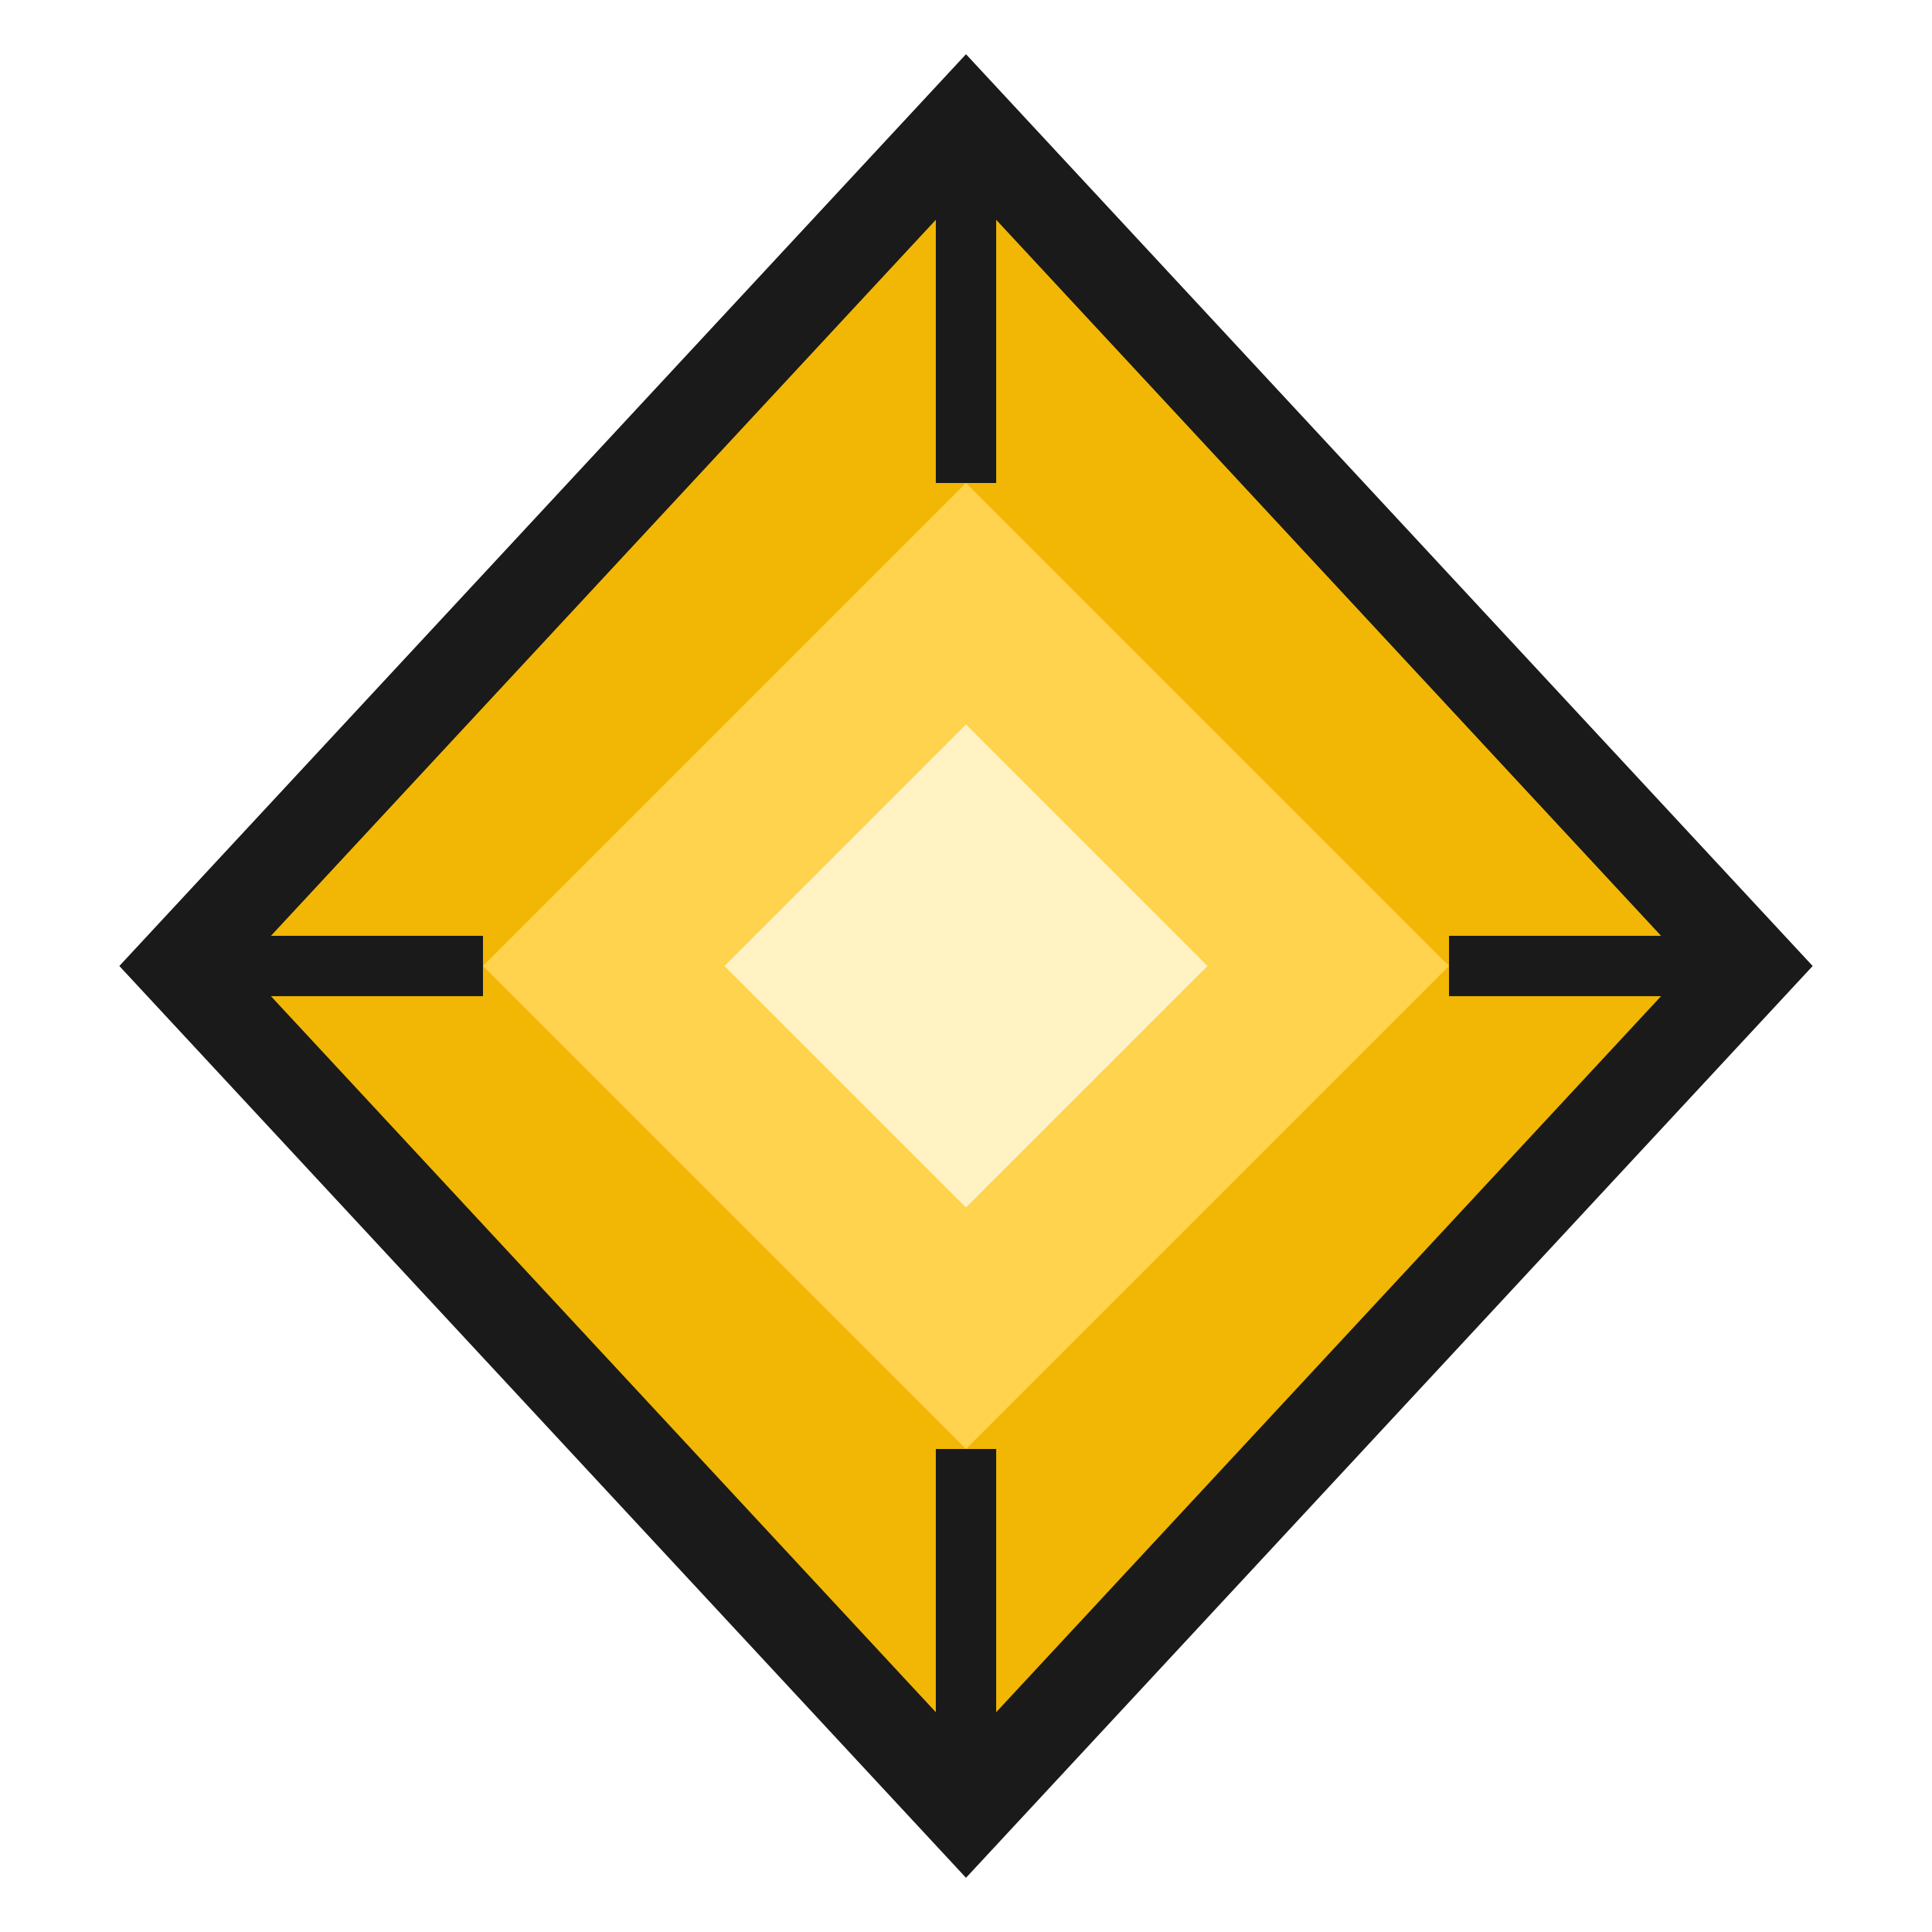
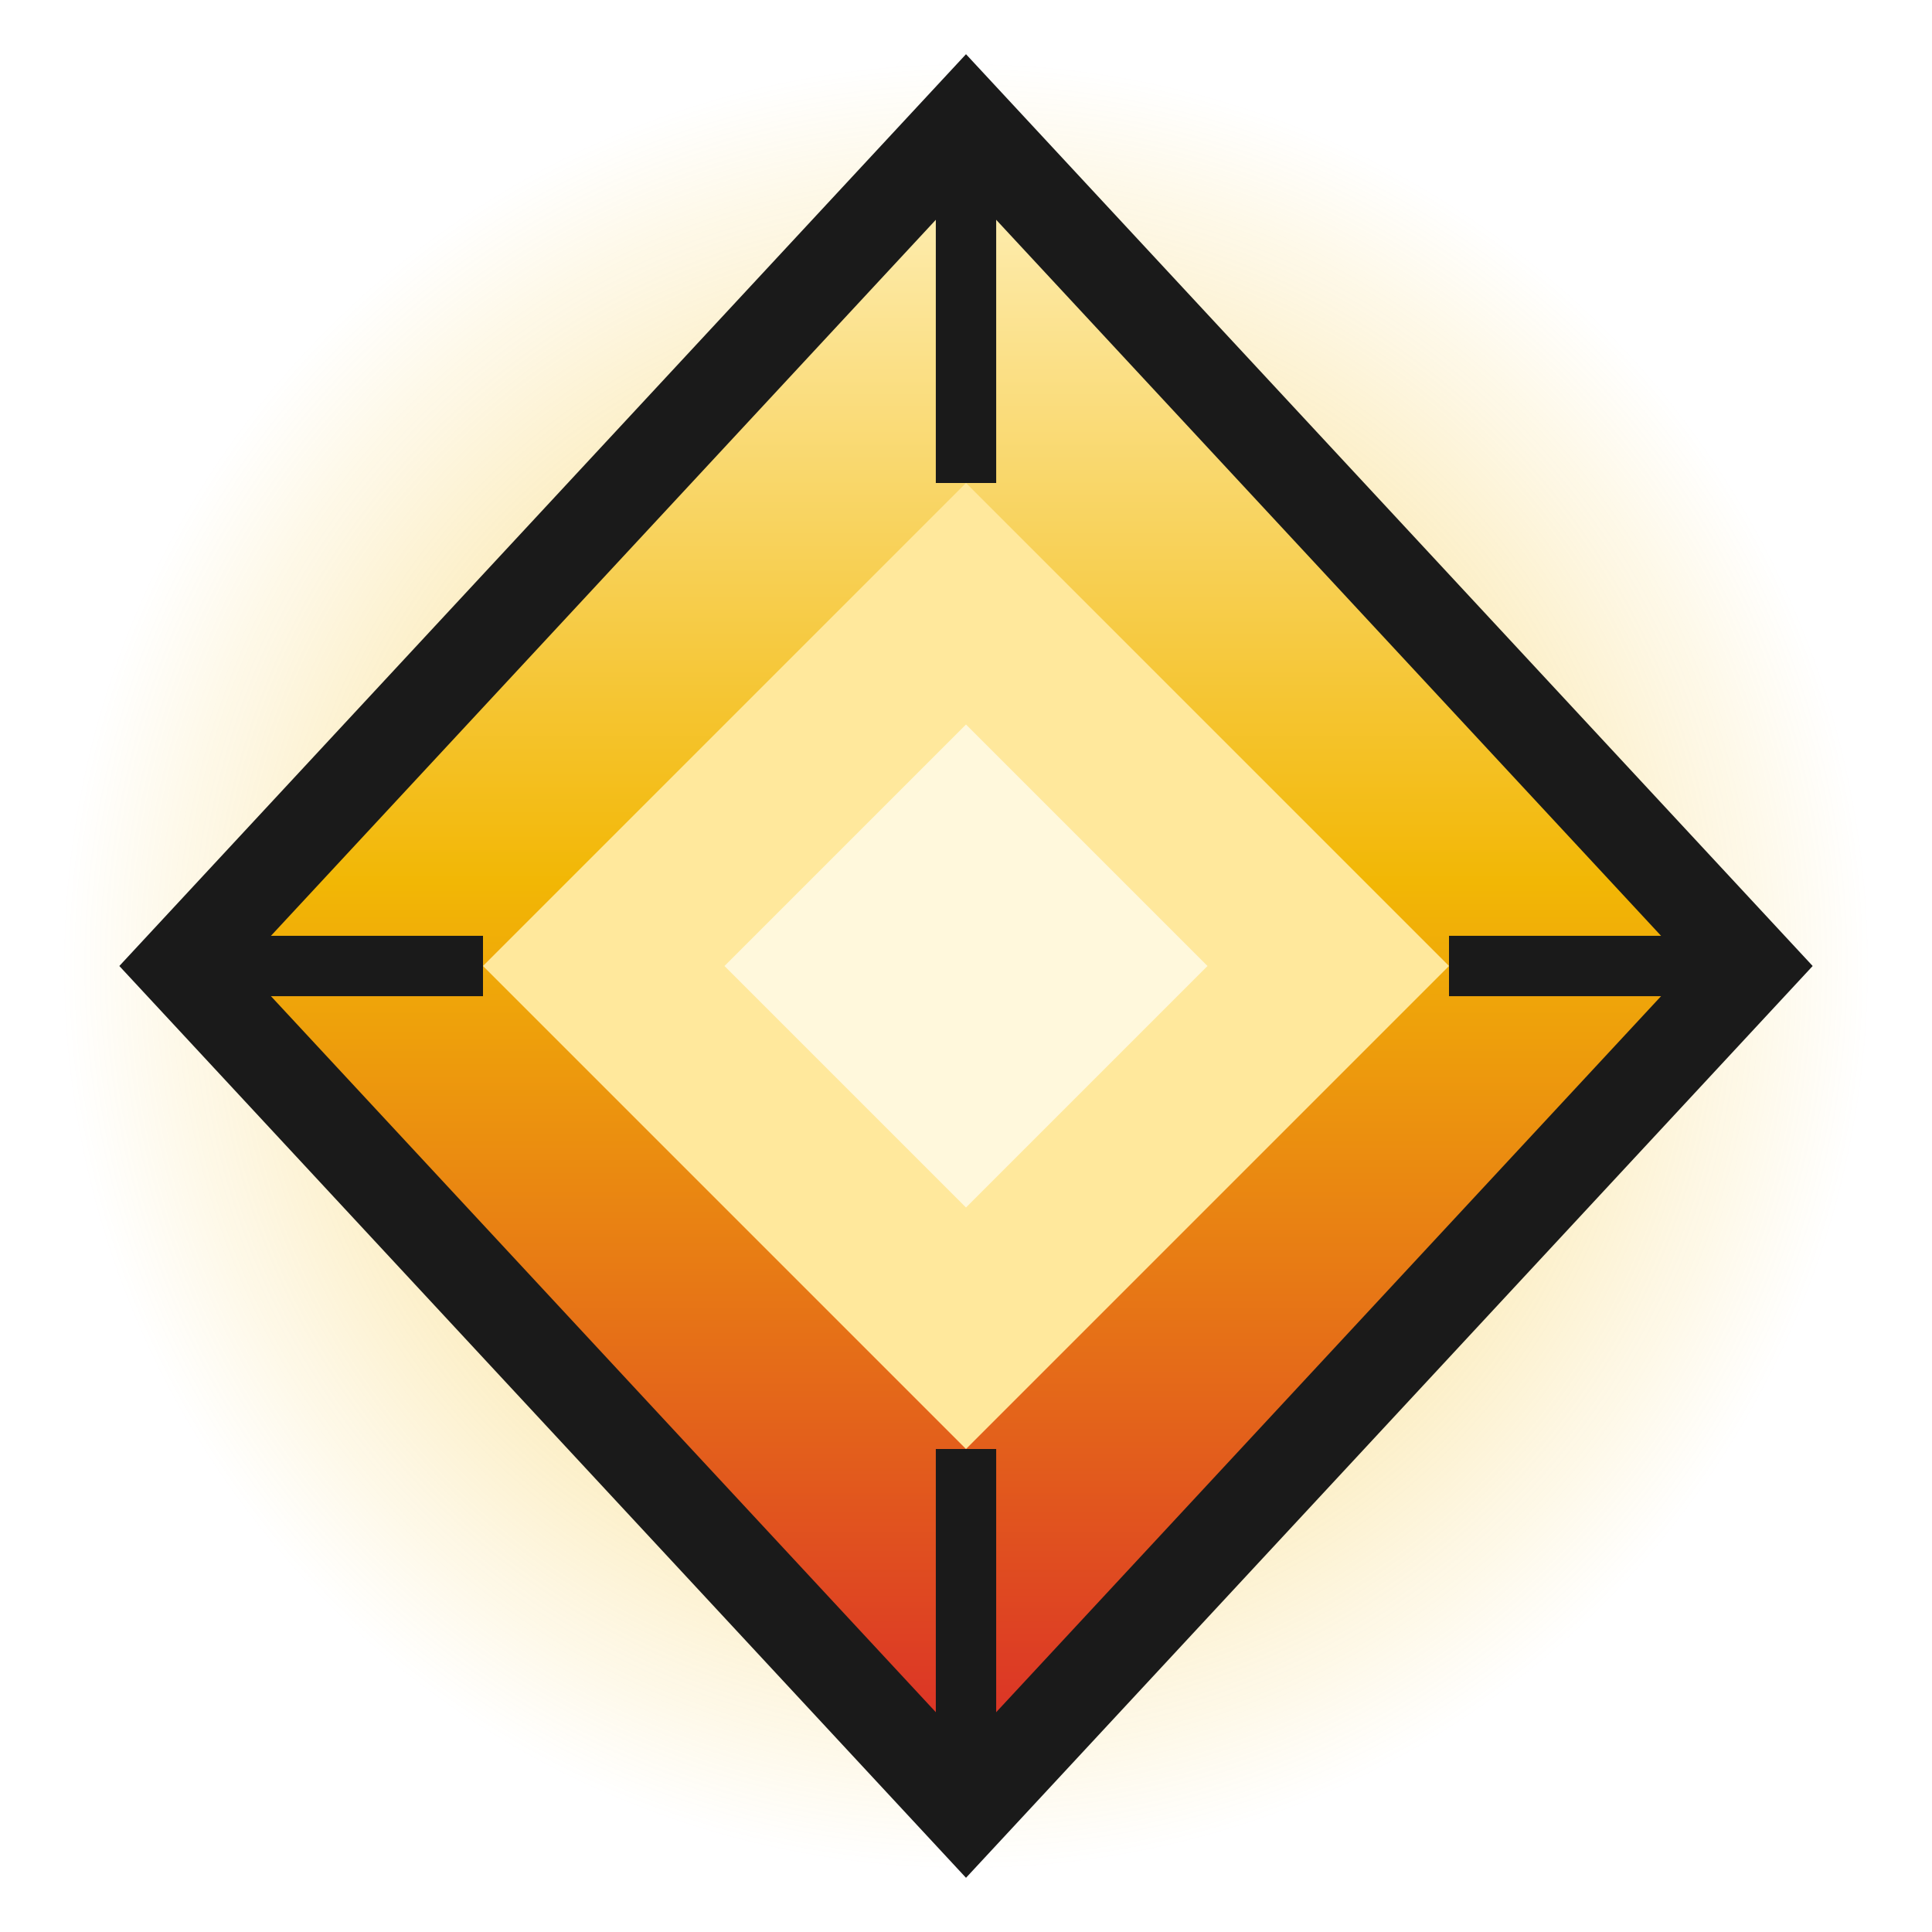
<svg xmlns="http://www.w3.org/2000/svg" viewBox="0 0 32 32" width="32" height="32">
-   <polygon points="16,2 29,16 16,30 3,16" fill="#f2b705" stroke="#1a1a1a" stroke-width="1.5" />
-   <polygon points="16,8 24,16 16,24 8,16" fill="#ffd34d" />
-   <polygon points="16,12 20,16 16,20 12,16" fill="#fff3c4" />
-   <line x1="16" y1="2" x2="16" y2="8" stroke="#1a1a1a" stroke-width="1" />
-   <line x1="16" y1="24" x2="16" y2="30" stroke="#1a1a1a" stroke-width="1" />
-   <line x1="3" y1="16" x2="8" y2="16" stroke="#1a1a1a" stroke-width="1" />
-   <line x1="24" y1="16" x2="29" y2="16" stroke="#1a1a1a" stroke-width="1" />
+   <defs>
+     <linearGradient id="gold" x1="0" y1="0" x2="0" y2="1">
+       <stop offset="0" stop-color="#fff3c4" />
+       <stop offset="0.45" stop-color="#f2b705" />
+       <stop offset="1" stop-color="#d9262a" />
+     </linearGradient>
+     <radialGradient id="glow" cx="0.5" cy="0.5" r="0.5">
+       <stop offset="0" stop-color="#f2b705" stop-opacity="0.7" />
+       <stop offset="1" stop-color="#f2b705" stop-opacity="0" />
+     </radialGradient>
+   </defs>
+   <circle cx="16" cy="16" r="15" fill="url(#glow)" />
+   <polygon points="16,2 29,16 16,30 3,16" fill="url(#gold)" stroke="#1a1a1a" stroke-width="1.5" />
+   <polygon points="16,8 24,16 16,24 8,16" fill="#ffe89c" />
+   <polygon points="16,12 20,16 16,20 12,16" fill="#fff8dc" />
+   <g stroke="#1a1a1a" stroke-width="1">
+     <line x1="16" y1="2" x2="16" y2="8" />
+     <line x1="16" y1="24" x2="16" y2="30" />
+     <line x1="3" y1="16" x2="8" y2="16" />
+     <line x1="24" y1="16" x2="29" y2="16" />
+   </g>
</svg>
